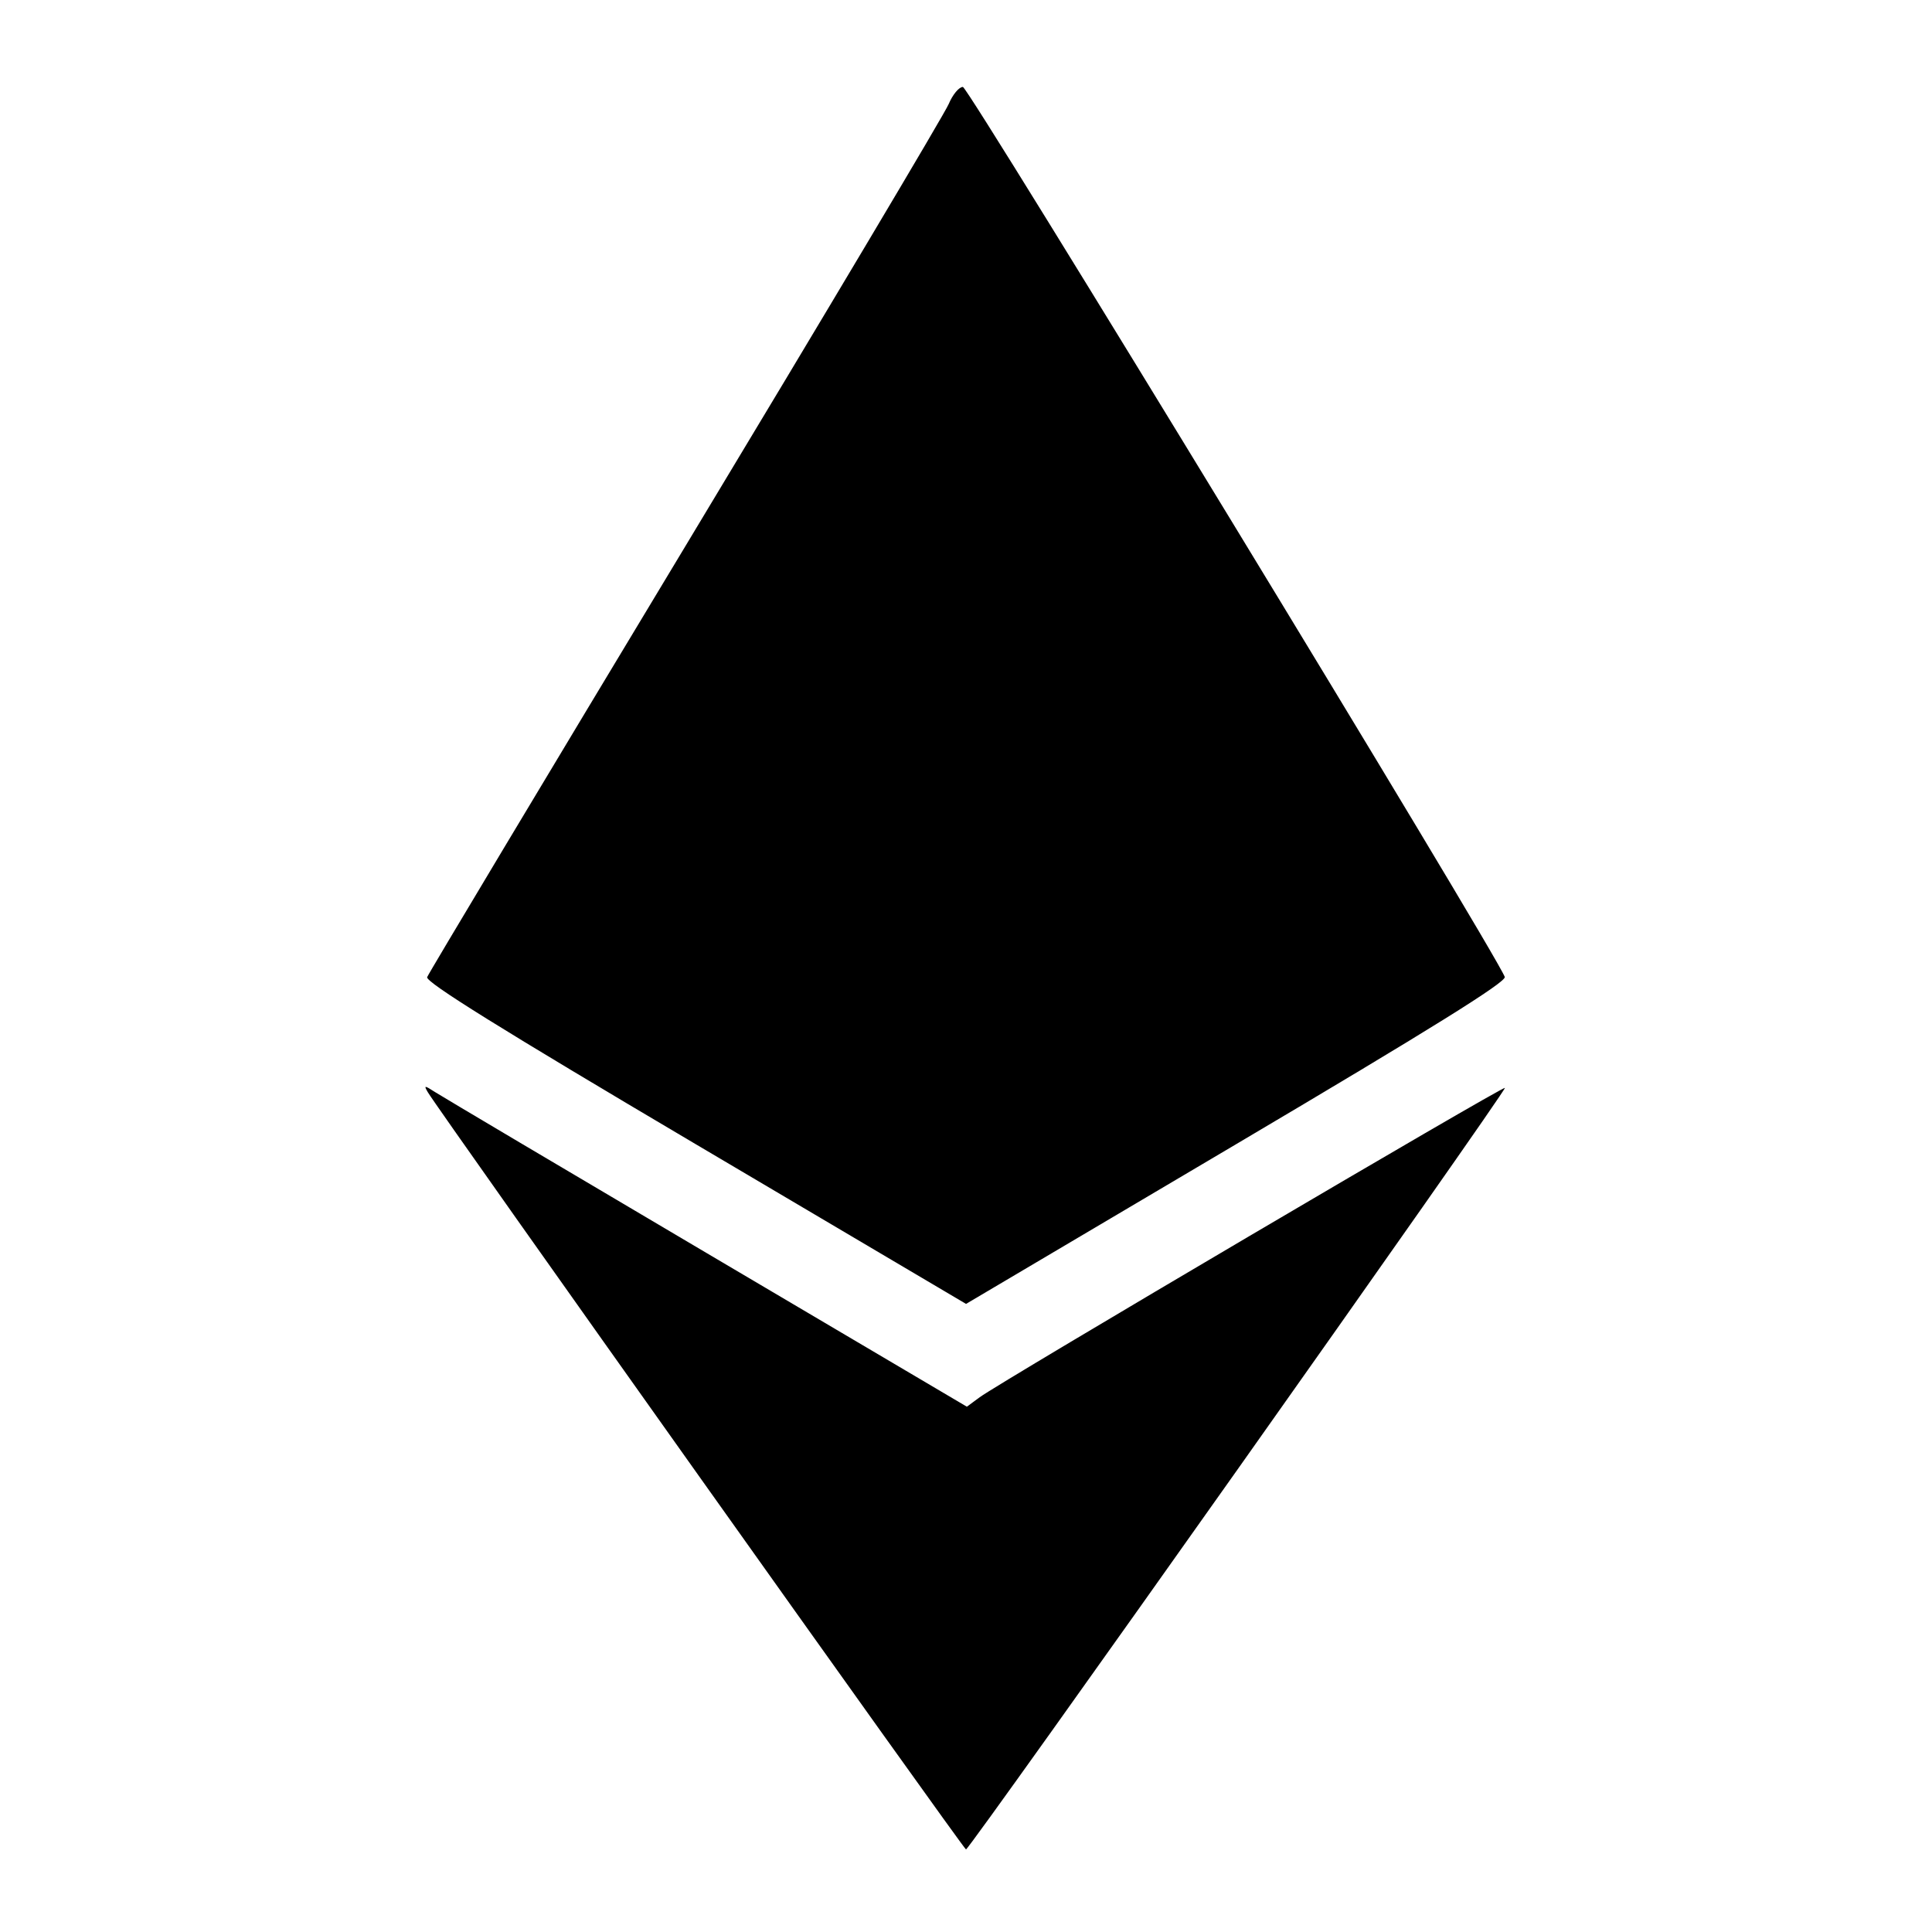
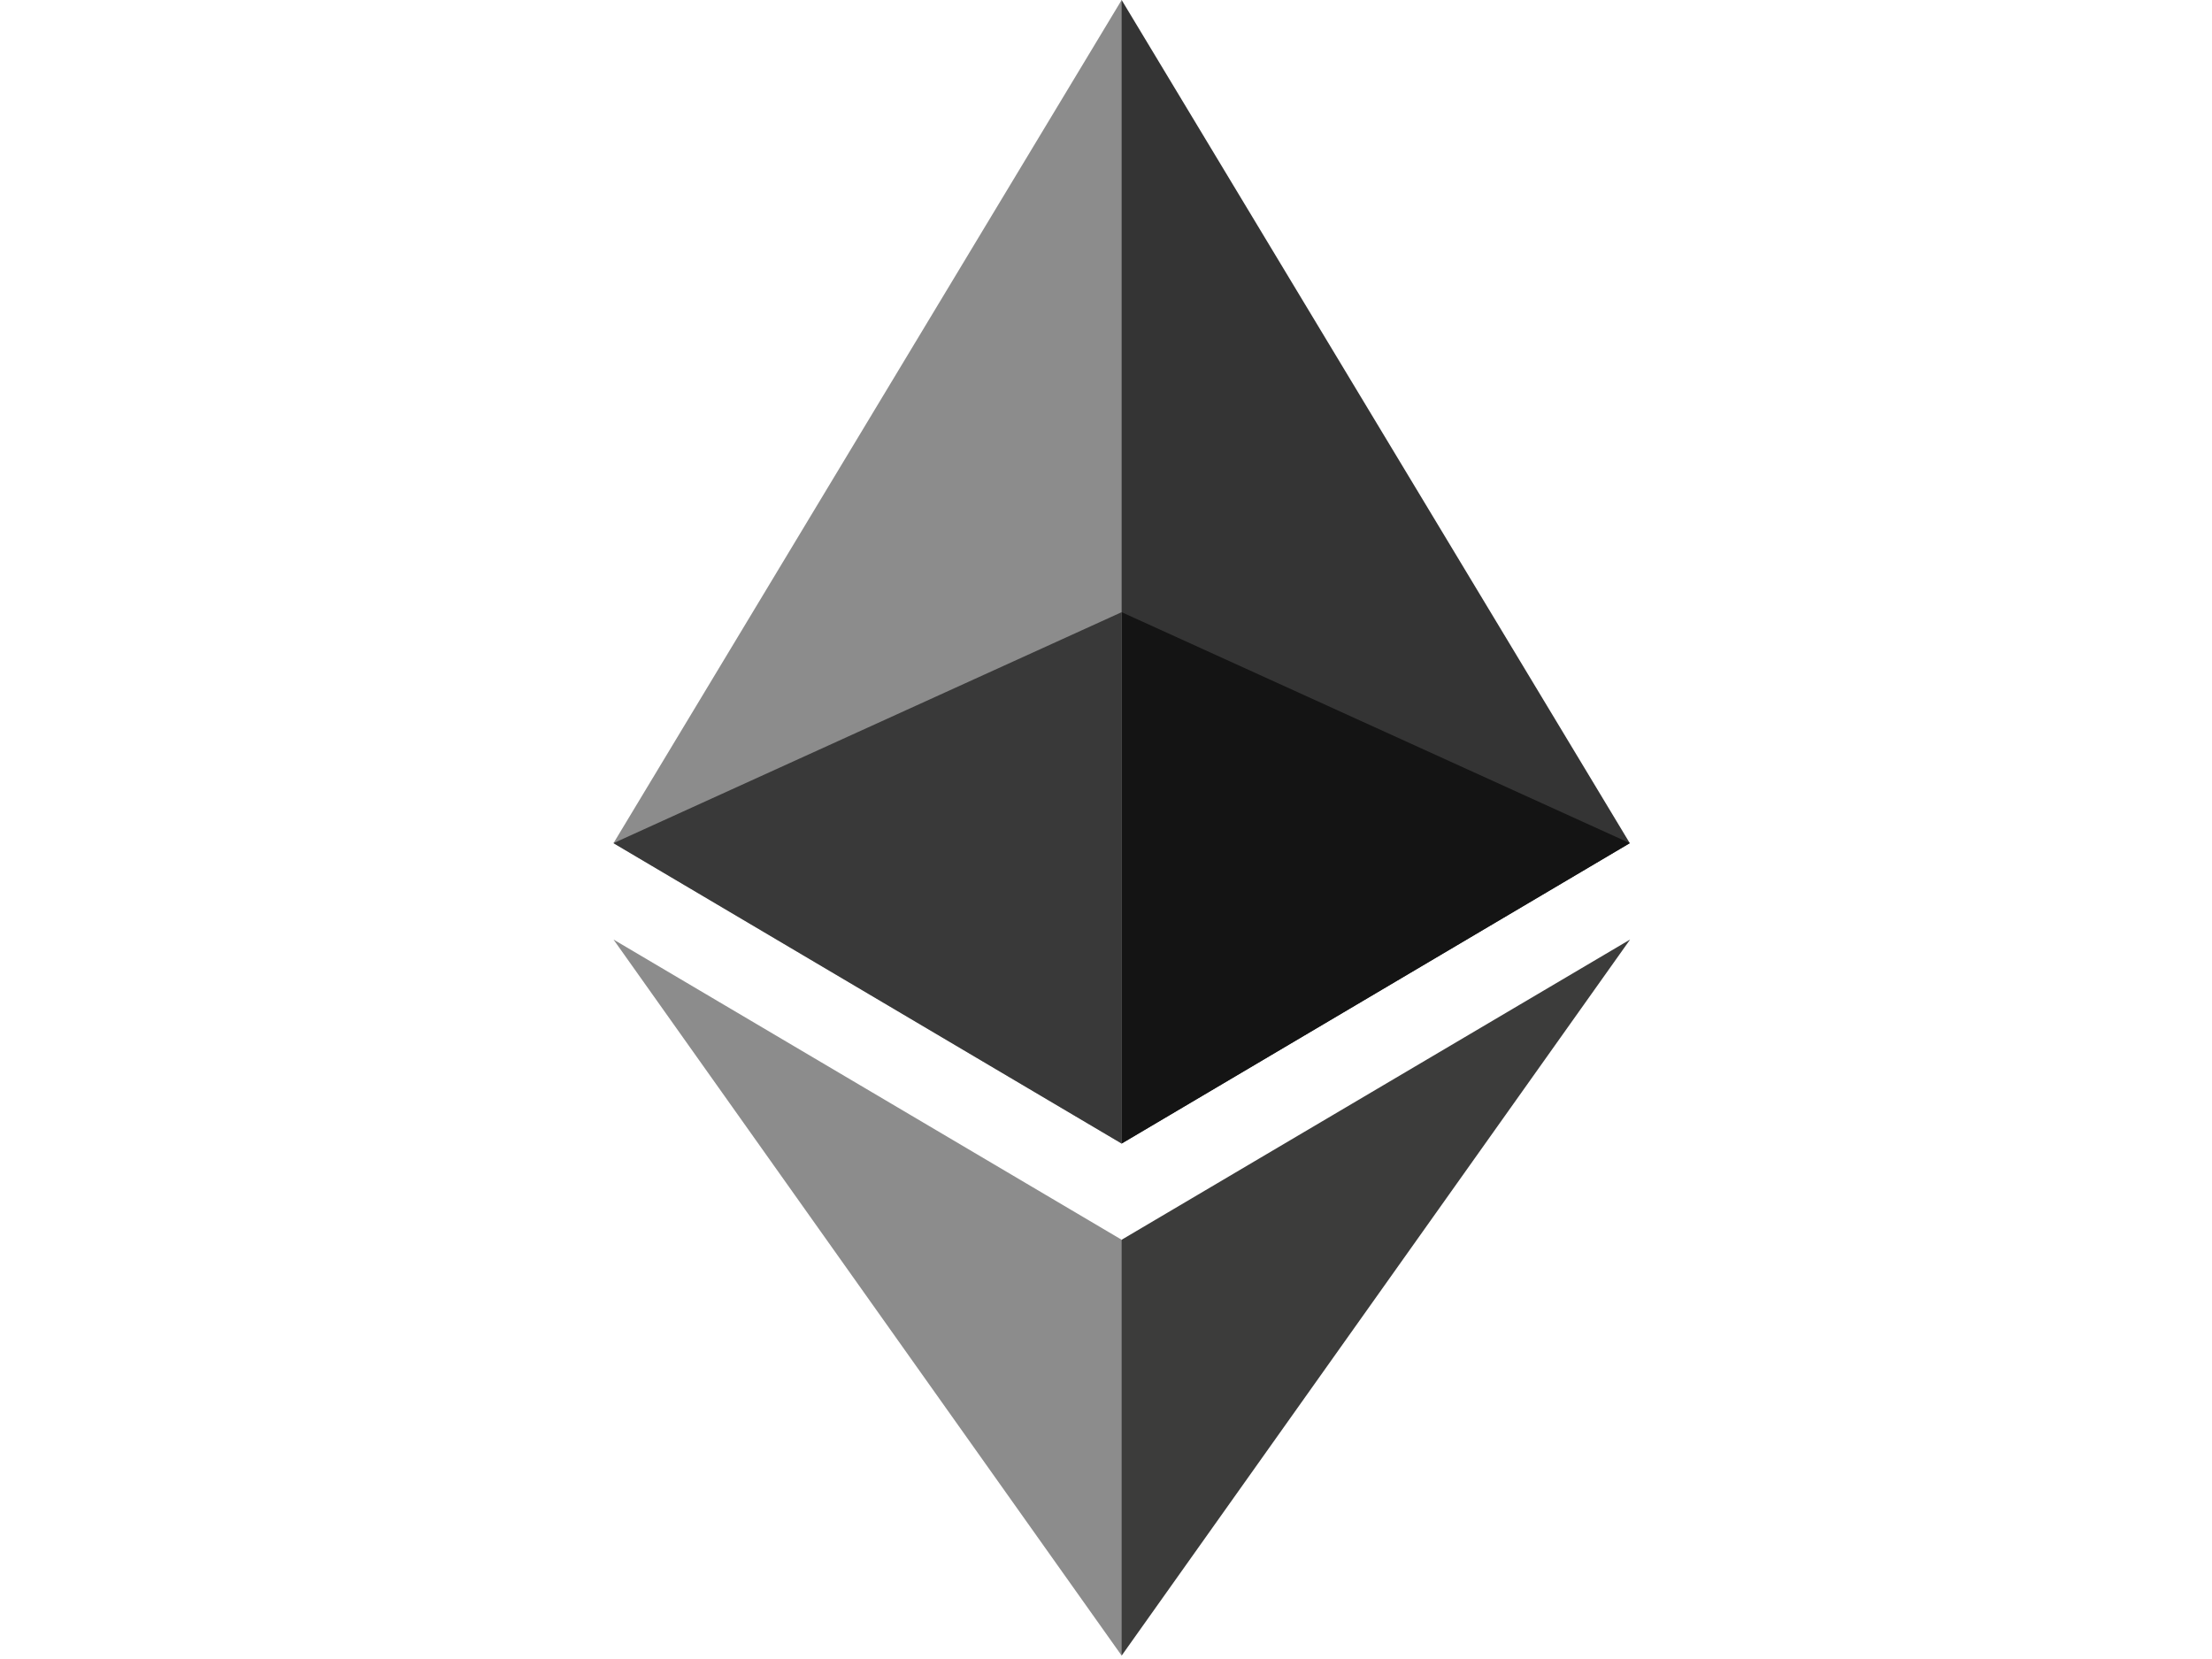
- <svg xmlns="http://www.w3.org/2000/svg" id="svg" version="1.1" width="400" height="400" style="display: block;">
-   <g id="svgg">
-     <path id="path0" d="M196.423 21.530 C 195.612 23.471,171.105 64.622,141.963 112.977 C 112.821 161.331,88.735 201.528,88.437 202.304 C 88.050 203.313,103.882 213.162,143.951 236.838 L 200.008 269.960 256.049 236.820 C 296.310 213.011,311.937 203.279,311.546 202.259 C 309.521 196.981,200.545 18.000,199.356 18.000 C 198.554 18.000,197.234 19.588,196.423 21.530 M88.570 226.125 C 90.730 229.818,199.545 382.920,200.000 382.906 C 200.752 382.883,312.004 225.671,311.574 225.240 C 311.168 224.835,207.179 286.081,202.841 289.280 L 200.182 291.242 146.341 259.454 C 116.728 241.971,91.406 226.961,90.070 226.100 C 87.855 224.673,87.722 224.675,88.570 226.125 " stroke="none" fill="#000000" fill-rule="evenodd" />
+ <svg xmlns="http://www.w3.org/2000/svg" xml:space="preserve" preserveAspectRatio="xMidYMid meet" x="0" y="0" viewBox="0 0 480 640" width="640" height="480" version="1.1" shape-rendering="geometricPrecision" text-rendering="geometricPrecision" image-rendering="optimizeQuality" style="background-color:#ffffff">
+   <g id="Layer_x0020_1">
+     <g id="_1421394342400">
+       <g>
+         <polygon fill="#343434" fill-rule="nonzero" points="392.07,0 383.5,29.11 383.5,873.74 392.07,882.29 784.13,650.54 " transform="translate(50) scale(0.5, 0.5)" />
+         <polygon fill="#8C8C8C" fill-rule="nonzero" points="392.07,0 -0,650.54 392.07,882.29 392.07,472.33 " transform="translate(50) scale(0.5, 0.5)" />
+         <polygon fill="#3C3C3B" fill-rule="nonzero" points="392.07,956.52 387.24,962.41 387.24,1263.28 392.07,1277.38 784.37,724.89 " transform="translate(50) scale(0.5, 0.5)" />
+         <polygon fill="#8C8C8C" fill-rule="nonzero" points="392.07,1277.38 392.07,956.52 -0,724.89 " transform="translate(50) scale(0.5, 0.5)" />
+         <polygon fill="#141414" fill-rule="nonzero" points="392.07,882.29 784.13,650.54 392.07,472.33 " transform="translate(50) scale(0.5, 0.5)" />
+         <polygon fill="#393939" fill-rule="nonzero" points="0,650.54 392.07,882.29 392.07,472.33 " transform="translate(50) scale(0.5, 0.5)" />
+       </g>
+     </g>
  </g>
</svg>
